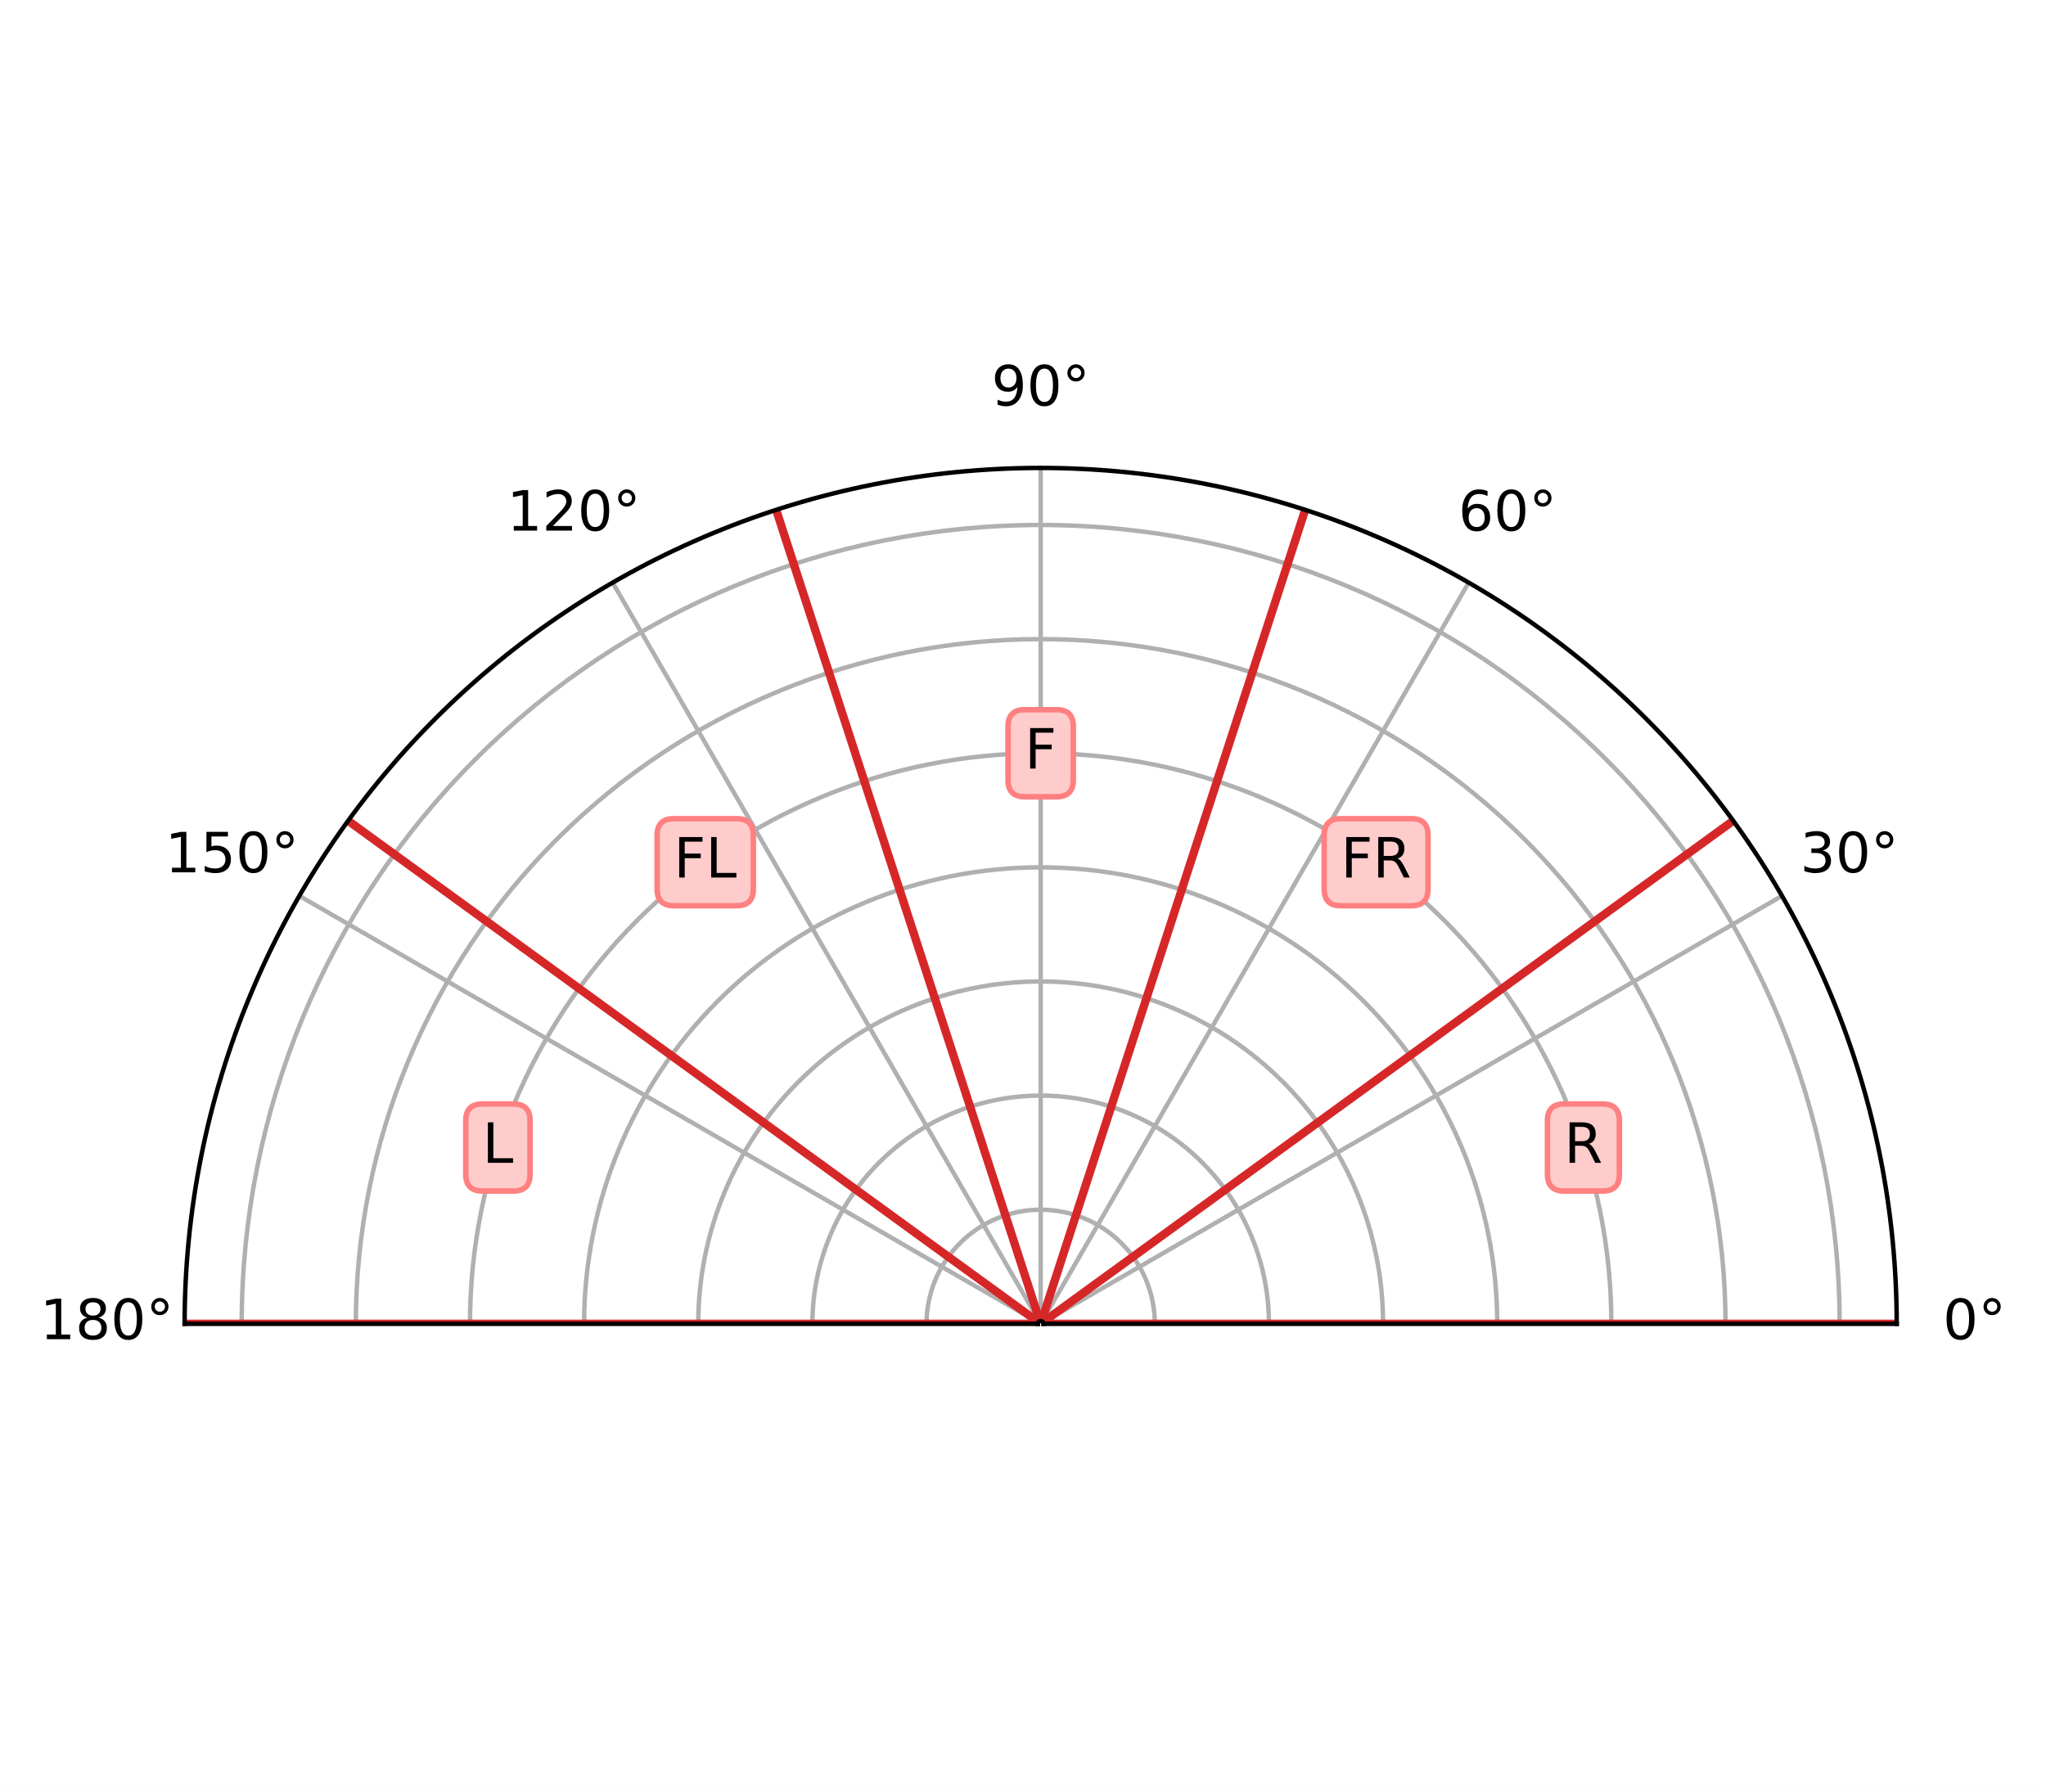
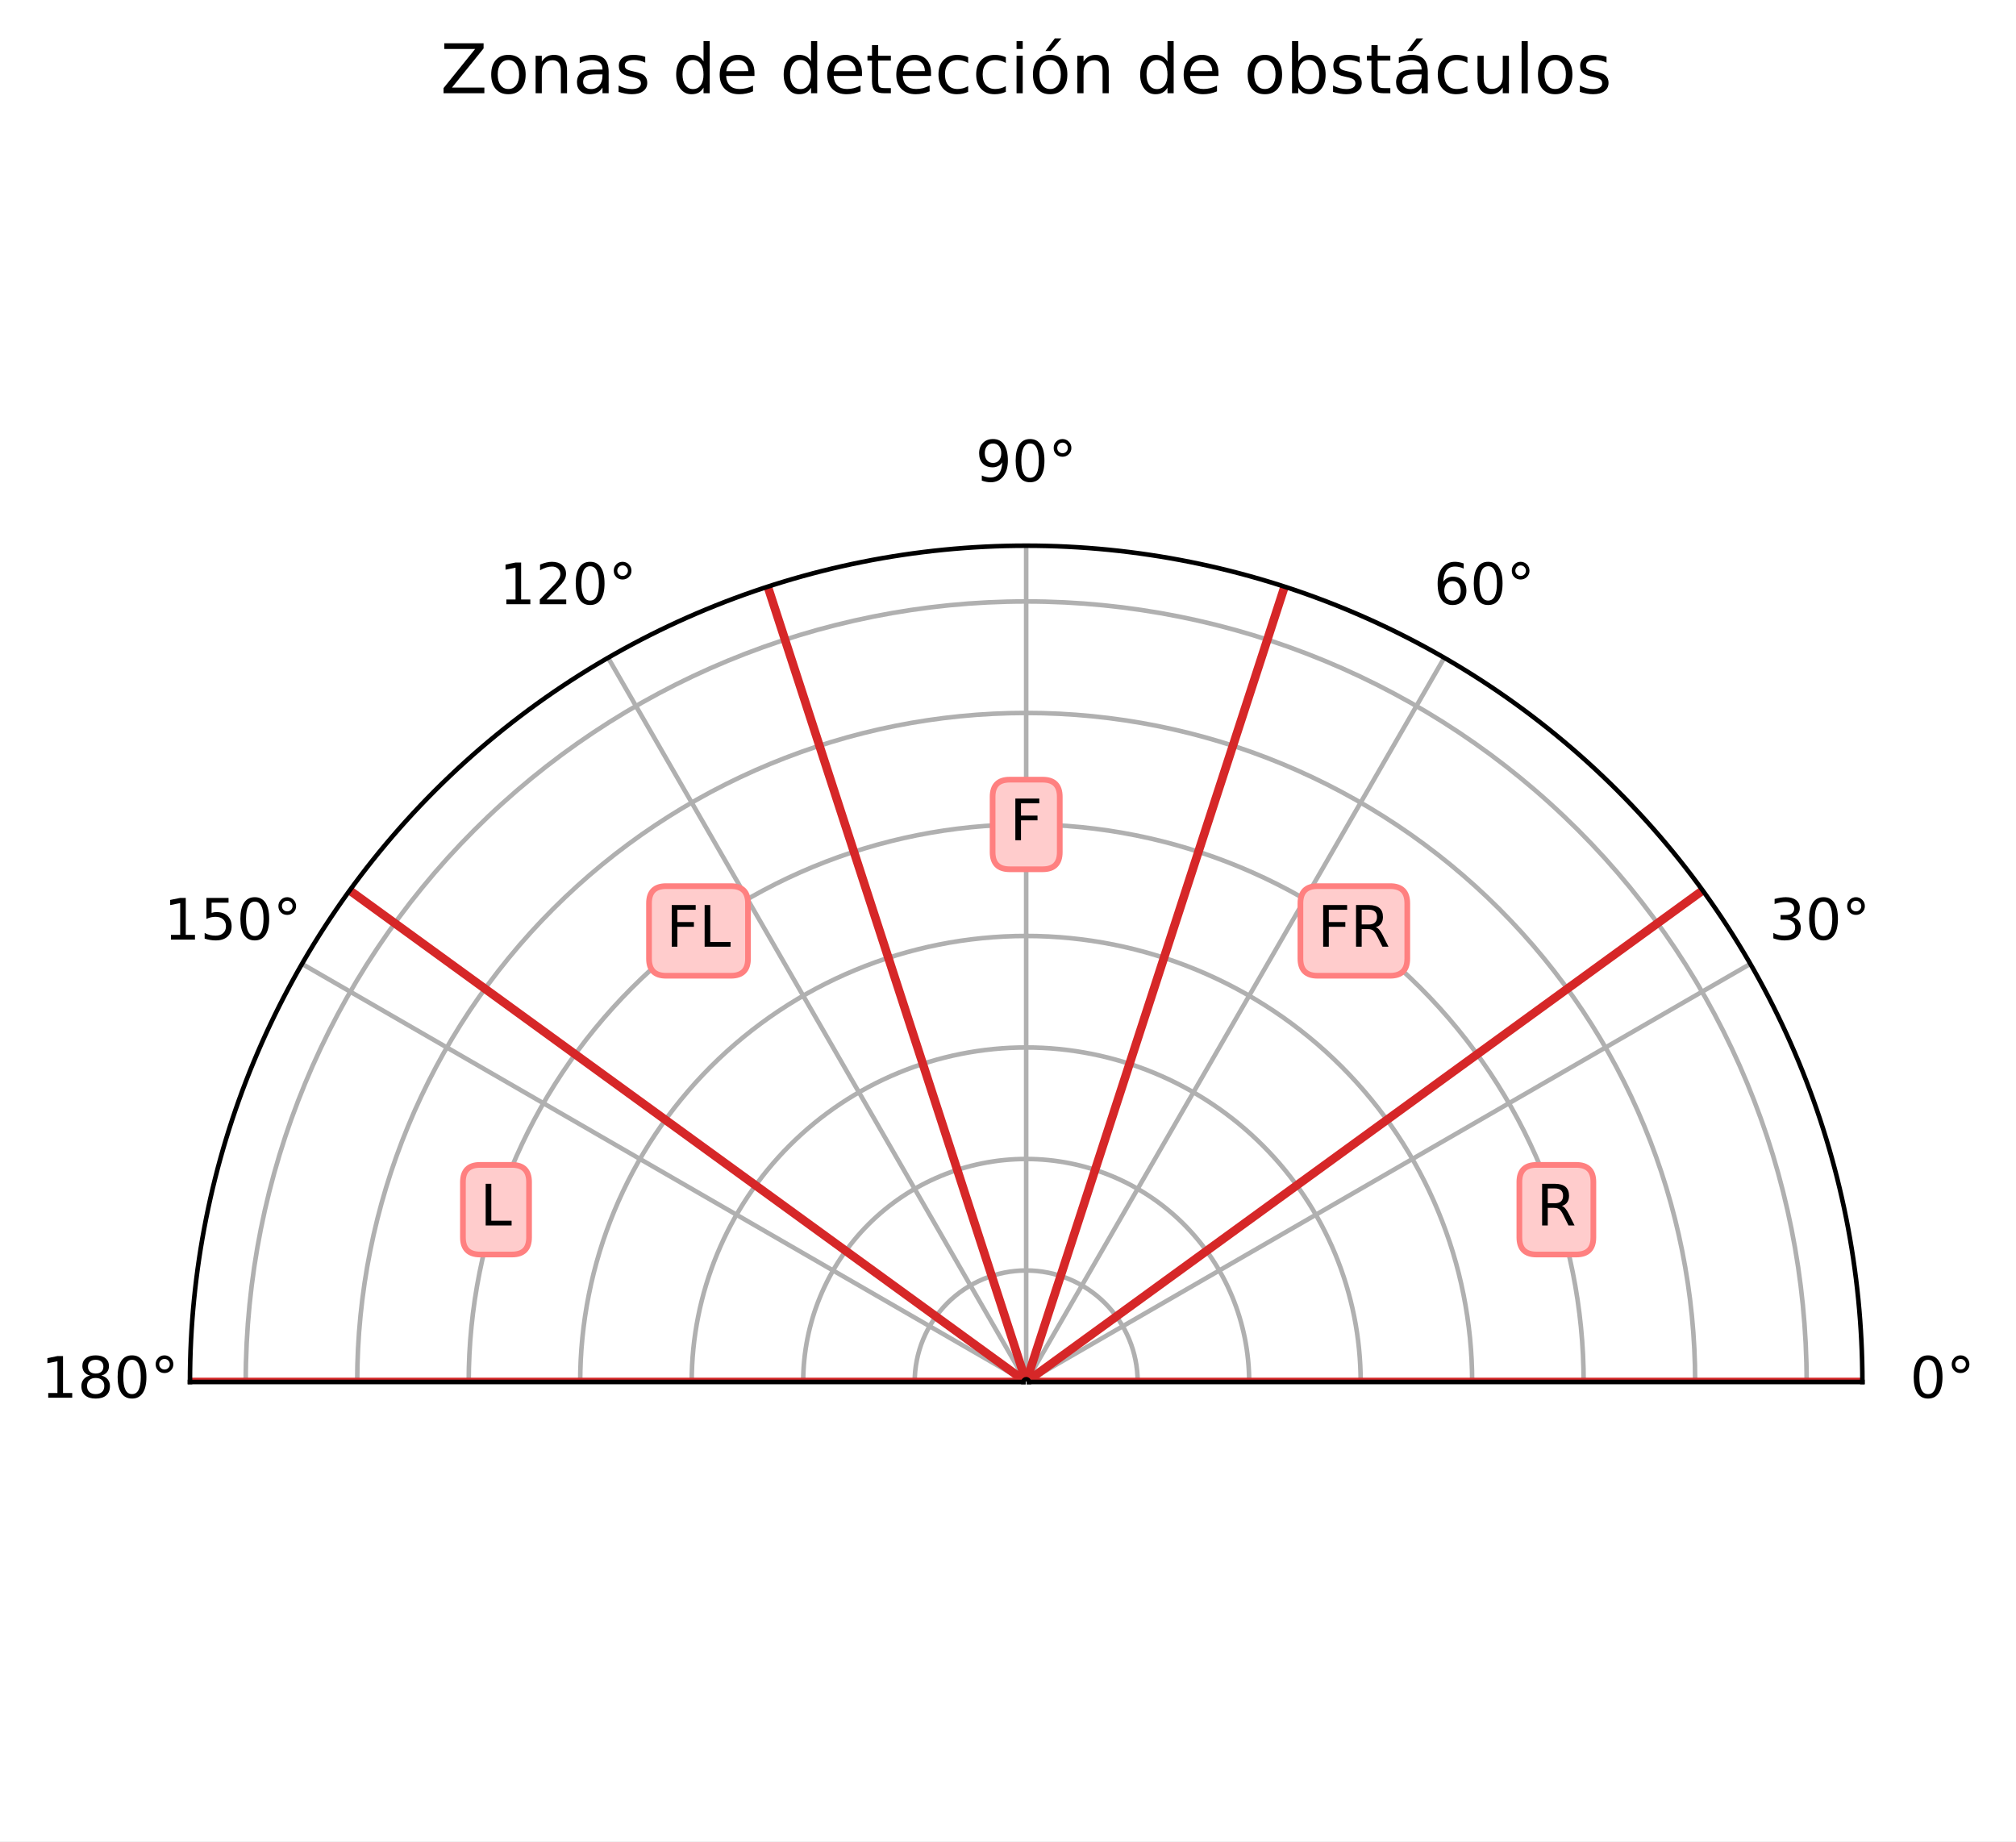
- <svg xmlns="http://www.w3.org/2000/svg" xmlns:xlink="http://www.w3.org/1999/xlink" width="368.4pt" height="322.675pt" viewBox="0 0 368.4 322.675" version="1.1">
+ <svg xmlns="http://www.w3.org/2000/svg" xmlns:xlink="http://www.w3.org/1999/xlink" width="352.795pt" height="322.188pt" viewBox="0 0 352.795 322.188" version="1.1">
  <defs>
    <style type="text/css">*{stroke-linejoin: round; stroke-linecap: butt}</style>
  </defs>
  <g id="figure_1">
    <g id="patch_1">
-       <path d="M 0 322.675  L 368.4 322.675  L 368.4 0  L 0 0  z " style="fill: #ffffff" />
+       <path d="M 0 322.188  L 352.795 322.188  L 352.795 0  L 0 0  z " style="fill: #ffffff" />
    </g>
    <g id="axes_1">
      <g id="patch_2">
-         <path d="M 341.518 238.406  C 341.518 197.542 325.268 158.31 296.373 129.414  C 267.477 100.519 228.245 84.269 187.381 84.269  C 146.517 84.269 107.285 100.519 78.39 129.414  C 49.494 158.31 33.244 197.542 33.244 238.406  L 186.867 238.406  C 186.867 238.27 186.921 238.139 187.018 238.043  C 187.114 237.946 187.245 237.892 187.381 237.892  C 187.517 237.892 187.648 237.946 187.744 238.043  C 187.841 238.139 187.895 238.27 187.895 238.406  z " style="fill: #ffffff" />
+         <path d="M 325.914 241.821  C 325.914 203.025 310.486 165.779 283.053 138.346  C 255.621 110.914 218.374 95.486 179.579 95.486  C 140.783 95.486 103.537 110.914 76.104 138.346  C 48.672 165.779 33.244 203.025 33.244 241.821  L 179.091 241.821  C 179.091 241.691 179.142 241.567 179.234 241.476  C 179.325 241.384 179.449 241.333 179.579 241.333  C 179.708 241.333 179.832 241.384 179.924 241.476  C 180.015 241.567 180.067 241.691 180.067 241.821  z " style="fill: #ffffff" />
      </g>
      <g id="matplotlib.axis_1">
        <g id="xtick_1">
          <g id="line2d_1">
-             <path d="M 187.895 238.406  L 341.518 238.406  " clip-path="url(#pcbe4958184)" style="fill: none; stroke: #b0b0b0; stroke-width: 0.8; stroke-linecap: square" />
+             <path d="M 180.067 241.821  L 325.914 241.821  " clip-path="url(#pe9916e1aa6)" style="fill: none; stroke: #b0b0b0; stroke-width: 0.8; stroke-linecap: square" />
          </g>
          <g id="text_1">
-             <g transform="translate(349.837 241.1653) scale(0.1 -0.1)">
+             <g transform="translate(334.2325 244.58) scale(0.1 -0.1)">
              <defs>
                <path id="DejaVuSans-30" d="M 2034 4250  Q 1547 4250 1301 3770  Q 1056 3291 1056 2328  Q 1056 1369 1301 889  Q 1547 409 2034 409  Q 2525 409 2770 889  Q 3016 1369 3016 2328  Q 3016 3291 2770 3770  Q 2525 4250 2034 4250  z M 2034 4750  Q 2819 4750 3233 4129  Q 3647 3509 3647 2328  Q 3647 1150 3233 529  Q 2819 -91 2034 -91  Q 1250 -91 836 529  Q 422 1150 422 2328  Q 422 3509 836 4129  Q 1250 4750 2034 4750  z " transform="scale(0.015625)" />
                <path id="DejaVuSans-b0" d="M 1600 4347  Q 1350 4347 1178 4173  Q 1006 4000 1006 3750  Q 1006 3503 1178 3333  Q 1350 3163 1600 3163  Q 1850 3163 2022 3333  Q 2194 3503 2194 3750  Q 2194 3997 2020 4172  Q 1847 4347 1600 4347  z M 1600 4750  Q 1800 4750 1984 4673  Q 2169 4597 2303 4453  Q 2447 4313 2519 4134  Q 2591 3956 2591 3750  Q 2591 3338 2302 3052  Q 2013 2766 1594 2766  Q 1172 2766 890 3047  Q 609 3328 609 3750  Q 609 4169 896 4459  Q 1184 4750 1600 4750  z " transform="scale(0.015625)" />
              </defs>
              <use xlink:href="#DejaVuSans-30" />
              <use xlink:href="#DejaVuSans-b0" transform="translate(63.62305 0)" />
            </g>
          </g>
        </g>
        <g id="xtick_2">
          <g id="line2d_2">
-             <path d="M 187.826 238.149  L 320.868 161.337  " clip-path="url(#pcbe4958184)" style="fill: none; stroke: #b0b0b0; stroke-width: 0.8; stroke-linecap: square" />
+             <path d="M 180.001 241.577  L 306.309 168.653  " clip-path="url(#pe9916e1aa6)" style="fill: none; stroke: #b0b0b0; stroke-width: 0.8; stroke-linecap: square" />
          </g>
          <g id="text_2">
-             <g transform="translate(324.1296 157.0966) scale(0.1 -0.1)">
+             <g transform="translate(309.5704 164.4125) scale(0.1 -0.1)">
              <defs>
                <path id="DejaVuSans-33" d="M 2597 2516  Q 3050 2419 3304 2112  Q 3559 1806 3559 1356  Q 3559 666 3084 287  Q 2609 -91 1734 -91  Q 1441 -91 1130 -33  Q 819 25 488 141  L 488 750  Q 750 597 1062 519  Q 1375 441 1716 441  Q 2309 441 2620 675  Q 2931 909 2931 1356  Q 2931 1769 2642 2001  Q 2353 2234 1838 2234  L 1294 2234  L 1294 2753  L 1863 2753  Q 2328 2753 2575 2939  Q 2822 3125 2822 3475  Q 2822 3834 2567 4026  Q 2313 4219 1838 4219  Q 1578 4219 1281 4162  Q 984 4106 628 3988  L 628 4550  Q 988 4650 1302 4700  Q 1616 4750 1894 4750  Q 2613 4750 3031 4423  Q 3450 4097 3450 3541  Q 3450 3153 3228 2886  Q 3006 2619 2597 2516  z " transform="scale(0.015625)" />
              </defs>
              <use xlink:href="#DejaVuSans-33" />
              <use xlink:href="#DejaVuSans-30" transform="translate(63.62305 0)" />
              <use xlink:href="#DejaVuSans-b0" transform="translate(127.2461 0)" />
            </g>
          </g>
        </g>
        <g id="xtick_3">
          <g id="line2d_3">
-             <path d="M 187.638 237.961  L 264.45 104.919  " clip-path="url(#pcbe4958184)" style="fill: none; stroke: #b0b0b0; stroke-width: 0.8; stroke-linecap: square" />
+             <path d="M 179.823 241.398  L 252.746 115.091  " clip-path="url(#pe9916e1aa6)" style="fill: none; stroke: #b0b0b0; stroke-width: 0.8; stroke-linecap: square" />
          </g>
          <g id="text_3">
-             <g transform="translate(262.5871 95.55413) scale(0.1 -0.1)">
+             <g transform="translate(250.8837 105.7258) scale(0.1 -0.1)">
              <defs>
                <path id="DejaVuSans-36" d="M 2113 2584  Q 1688 2584 1439 2293  Q 1191 2003 1191 1497  Q 1191 994 1439 701  Q 1688 409 2113 409  Q 2538 409 2786 701  Q 3034 994 3034 1497  Q 3034 2003 2786 2293  Q 2538 2584 2113 2584  z M 3366 4563  L 3366 3988  Q 3128 4100 2886 4159  Q 2644 4219 2406 4219  Q 1781 4219 1451 3797  Q 1122 3375 1075 2522  Q 1259 2794 1537 2939  Q 1816 3084 2150 3084  Q 2853 3084 3261 2657  Q 3669 2231 3669 1497  Q 3669 778 3244 343  Q 2819 -91 2113 -91  Q 1303 -91 875 529  Q 447 1150 447 2328  Q 447 3434 972 4092  Q 1497 4750 2381 4750  Q 2619 4750 2861 4703  Q 3103 4656 3366 4563  z " transform="scale(0.015625)" />
              </defs>
              <use xlink:href="#DejaVuSans-36" />
              <use xlink:href="#DejaVuSans-30" transform="translate(63.62305 0)" />
              <use xlink:href="#DejaVuSans-b0" transform="translate(127.2461 0)" />
            </g>
          </g>
        </g>
        <g id="xtick_4">
          <g id="line2d_4">
-             <path d="M 187.381 237.892  L 187.381 84.269  " clip-path="url(#pcbe4958184)" style="fill: none; stroke: #b0b0b0; stroke-width: 0.8; stroke-linecap: square" />
+             <path d="M 179.579 241.333  L 179.579 95.486  " clip-path="url(#pe9916e1aa6)" style="fill: none; stroke: #b0b0b0; stroke-width: 0.8; stroke-linecap: square" />
          </g>
          <g id="text_4">
-             <g transform="translate(178.5185 73.028) scale(0.1 -0.1)">
+             <g transform="translate(170.7163 84.245) scale(0.1 -0.1)">
              <defs>
                <path id="DejaVuSans-39" d="M 703 97  L 703 672  Q 941 559 1184 500  Q 1428 441 1663 441  Q 2288 441 2617 861  Q 2947 1281 2994 2138  Q 2813 1869 2534 1725  Q 2256 1581 1919 1581  Q 1219 1581 811 2004  Q 403 2428 403 3163  Q 403 3881 828 4315  Q 1253 4750 1959 4750  Q 2769 4750 3195 4129  Q 3622 3509 3622 2328  Q 3622 1225 3098 567  Q 2575 -91 1691 -91  Q 1453 -91 1209 -44  Q 966 3 703 97  z M 1959 2075  Q 2384 2075 2632 2365  Q 2881 2656 2881 3163  Q 2881 3666 2632 3958  Q 2384 4250 1959 4250  Q 1534 4250 1286 3958  Q 1038 3666 1038 3163  Q 1038 2656 1286 2365  Q 1534 2075 1959 2075  z " transform="scale(0.015625)" />
              </defs>
              <use xlink:href="#DejaVuSans-39" />
              <use xlink:href="#DejaVuSans-30" transform="translate(63.62305 0)" />
              <use xlink:href="#DejaVuSans-b0" transform="translate(127.2461 0)" />
            </g>
          </g>
        </g>
        <g id="xtick_5">
          <g id="line2d_5">
-             <path d="M 187.124 237.961  L 110.312 104.919  " clip-path="url(#pcbe4958184)" style="fill: none; stroke: #b0b0b0; stroke-width: 0.8; stroke-linecap: square" />
+             <path d="M 179.335 241.398  L 106.411 115.091  " clip-path="url(#pe9916e1aa6)" style="fill: none; stroke: #b0b0b0; stroke-width: 0.8; stroke-linecap: square" />
          </g>
          <g id="text_5">
-             <g transform="translate(91.26863 95.55413) scale(0.1 -0.1)">
+             <g transform="translate(87.3675 105.7258) scale(0.1 -0.1)">
              <defs>
                <path id="DejaVuSans-31" d="M 794 531  L 1825 531  L 1825 4091  L 703 3866  L 703 4441  L 1819 4666  L 2450 4666  L 2450 531  L 3481 531  L 3481 0  L 794 0  L 794 531  z " transform="scale(0.015625)" />
                <path id="DejaVuSans-32" d="M 1228 531  L 3431 531  L 3431 0  L 469 0  L 469 531  Q 828 903 1448 1529  Q 2069 2156 2228 2338  Q 2531 2678 2651 2914  Q 2772 3150 2772 3378  Q 2772 3750 2511 3984  Q 2250 4219 1831 4219  Q 1534 4219 1204 4116  Q 875 4013 500 3803  L 500 4441  Q 881 4594 1212 4672  Q 1544 4750 1819 4750  Q 2544 4750 2975 4387  Q 3406 4025 3406 3419  Q 3406 3131 3298 2873  Q 3191 2616 2906 2266  Q 2828 2175 2409 1742  Q 1991 1309 1228 531  z " transform="scale(0.015625)" />
              </defs>
              <use xlink:href="#DejaVuSans-31" />
              <use xlink:href="#DejaVuSans-32" transform="translate(63.62305 0)" />
              <use xlink:href="#DejaVuSans-30" transform="translate(127.2461 0)" />
              <use xlink:href="#DejaVuSans-b0" transform="translate(190.8691 0)" />
            </g>
          </g>
        </g>
        <g id="xtick_6">
          <g id="line2d_6">
-             <path d="M 186.936 238.149  L 53.894 161.337  " clip-path="url(#pcbe4958184)" style="fill: none; stroke: #b0b0b0; stroke-width: 0.8; stroke-linecap: square" />
+             <path d="M 179.156 241.577  L 52.849 168.653  " clip-path="url(#pe9916e1aa6)" style="fill: none; stroke: #b0b0b0; stroke-width: 0.8; stroke-linecap: square" />
          </g>
          <g id="text_6">
-             <g transform="translate(29.72612 157.0966) scale(0.1 -0.1)">
+             <g transform="translate(28.68082 164.4125) scale(0.1 -0.1)">
              <defs>
                <path id="DejaVuSans-35" d="M 691 4666  L 3169 4666  L 3169 4134  L 1269 4134  L 1269 2991  Q 1406 3038 1543 3061  Q 1681 3084 1819 3084  Q 2600 3084 3056 2656  Q 3513 2228 3513 1497  Q 3513 744 3044 326  Q 2575 -91 1722 -91  Q 1428 -91 1123 -41  Q 819 9 494 109  L 494 744  Q 775 591 1075 516  Q 1375 441 1709 441  Q 2250 441 2565 725  Q 2881 1009 2881 1497  Q 2881 1984 2565 2268  Q 2250 2553 1709 2553  Q 1456 2553 1204 2497  Q 953 2441 691 2322  L 691 4666  z " transform="scale(0.015625)" />
              </defs>
              <use xlink:href="#DejaVuSans-31" />
              <use xlink:href="#DejaVuSans-35" transform="translate(63.62305 0)" />
              <use xlink:href="#DejaVuSans-30" transform="translate(127.2461 0)" />
              <use xlink:href="#DejaVuSans-b0" transform="translate(190.8691 0)" />
            </g>
          </g>
        </g>
        <g id="xtick_7">
          <g id="line2d_7">
-             <path d="M 186.867 238.406  L 33.244 238.406  " clip-path="url(#pcbe4958184)" style="fill: none; stroke: #b0b0b0; stroke-width: 0.8; stroke-linecap: square" />
+             <path d="M 179.091 241.821  L 33.244 241.821  " clip-path="url(#pe9916e1aa6)" style="fill: none; stroke: #b0b0b0; stroke-width: 0.8; stroke-linecap: square" />
          </g>
          <g id="text_7">
-             <g transform="translate(7.2 241.1653) scale(0.1 -0.1)">
+             <g transform="translate(7.2 244.58) scale(0.1 -0.1)">
              <defs>
                <path id="DejaVuSans-38" d="M 2034 2216  Q 1584 2216 1326 1975  Q 1069 1734 1069 1313  Q 1069 891 1326 650  Q 1584 409 2034 409  Q 2484 409 2743 651  Q 3003 894 3003 1313  Q 3003 1734 2745 1975  Q 2488 2216 2034 2216  z M 1403 2484  Q 997 2584 770 2862  Q 544 3141 544 3541  Q 544 4100 942 4425  Q 1341 4750 2034 4750  Q 2731 4750 3128 4425  Q 3525 4100 3525 3541  Q 3525 3141 3298 2862  Q 3072 2584 2669 2484  Q 3125 2378 3379 2068  Q 3634 1759 3634 1313  Q 3634 634 3220 271  Q 2806 -91 2034 -91  Q 1263 -91 848 271  Q 434 634 434 1313  Q 434 1759 690 2068  Q 947 2378 1403 2484  z M 1172 3481  Q 1172 3119 1398 2916  Q 1625 2713 2034 2713  Q 2441 2713 2670 2916  Q 2900 3119 2900 3481  Q 2900 3844 2670 4047  Q 2441 4250 2034 4250  Q 1625 4250 1398 4047  Q 1172 3844 1172 3481  z " transform="scale(0.015625)" />
              </defs>
              <use xlink:href="#DejaVuSans-31" />
              <use xlink:href="#DejaVuSans-38" transform="translate(63.62305 0)" />
              <use xlink:href="#DejaVuSans-30" transform="translate(127.2461 0)" />
              <use xlink:href="#DejaVuSans-b0" transform="translate(190.8691 0)" />
            </g>
          </g>
        </g>
        <g id="xtick_8" />
        <g id="xtick_9" />
        <g id="xtick_10" />
        <g id="xtick_11" />
        <g id="xtick_12" />
        <g id="xtick_13" />
        <g id="xtick_14" />
        <g id="xtick_15" />
        <g id="xtick_16" />
        <g id="xtick_17" />
        <g id="xtick_18" />
        <g id="xtick_19" />
        <g id="xtick_20" />
        <g id="xtick_21" />
        <g id="xtick_22" />
        <g id="xtick_23" />
        <g id="xtick_24" />
        <g id="xtick_25" />
      </g>
      <g id="matplotlib.axis_2">
        <g id="ytick_1">
          <g id="line2d_8">
-             <path d="M 207.933 238.406  C 207.933 232.957 205.766 227.726 201.913 223.874  C 198.061 220.021 192.83 217.854 187.381 217.854  C 181.932 217.854 176.702 220.021 172.849 223.874  C 168.996 227.726 166.829 232.957 166.829 238.406  " clip-path="url(#pcbe4958184)" style="fill: none; stroke: #b0b0b0; stroke-width: 0.8; stroke-linecap: square" />
+             <path d="M 199.09 241.821  C 199.09 236.648 197.033 231.682 193.375 228.024  C 189.718 224.366 184.751 222.309 179.579 222.309  C 174.406 222.309 169.44 224.366 165.782 228.024  C 162.124 231.682 160.067 236.648 160.067 241.821  " clip-path="url(#pe9916e1aa6)" style="fill: none; stroke: #b0b0b0; stroke-width: 0.8; stroke-linecap: square" />
          </g>
        </g>
        <g id="ytick_2">
          <g id="line2d_9">
-             <path d="M 228.484 238.406  C 228.484 227.509 224.151 217.047 216.445 209.341  C 208.74 201.636 198.278 197.303 187.381 197.303  C 176.484 197.303 166.022 201.636 158.317 209.341  C 150.611 217.047 146.278 227.509 146.278 238.406  " clip-path="url(#pcbe4958184)" style="fill: none; stroke: #b0b0b0; stroke-width: 0.8; stroke-linecap: square" />
+             <path d="M 218.601 241.821  C 218.601 231.475 214.487 221.543 207.172 214.227  C 199.857 206.912 189.924 202.798 179.579 202.798  C 169.233 202.798 159.301 206.912 151.986 214.227  C 144.67 221.543 140.556 231.475 140.556 241.821  " clip-path="url(#pe9916e1aa6)" style="fill: none; stroke: #b0b0b0; stroke-width: 0.8; stroke-linecap: square" />
          </g>
        </g>
        <g id="ytick_3">
          <g id="line2d_10">
-             <path d="M 249.036 238.406  C 249.036 222.06 242.536 206.367 230.978 194.809  C 219.42 183.251 203.727 176.751 187.381 176.751  C 171.035 176.751 155.343 183.251 143.784 194.809  C 132.226 206.367 125.726 222.06 125.726 238.406  " clip-path="url(#pcbe4958184)" style="fill: none; stroke: #b0b0b0; stroke-width: 0.8; stroke-linecap: square" />
+             <path d="M 238.113 241.821  C 238.113 226.302 231.942 211.404 220.969 200.431  C 209.995 189.458 195.097 183.287 179.579 183.287  C 164.061 183.287 149.162 189.458 138.189 200.431  C 127.216 211.404 121.045 226.302 121.045 241.821  " clip-path="url(#pe9916e1aa6)" style="fill: none; stroke: #b0b0b0; stroke-width: 0.8; stroke-linecap: square" />
          </g>
        </g>
        <g id="ytick_4">
          <g id="line2d_11">
-             <path d="M 269.588 238.406  C 269.588 216.612 260.921 195.688 245.51 180.277  C 230.099 164.866 209.175 156.199 187.381 156.199  C 165.587 156.199 144.663 164.866 129.252 180.277  C 113.841 195.688 105.174 216.612 105.174 238.406  " clip-path="url(#pcbe4958184)" style="fill: none; stroke: #b0b0b0; stroke-width: 0.8; stroke-linecap: square" />
+             <path d="M 257.624 241.821  C 257.624 221.13 249.396 201.265 234.765 186.634  C 220.134 172.004 200.27 163.775 179.579 163.775  C 158.888 163.775 139.023 172.004 124.392 186.634  C 109.762 201.265 101.533 221.13 101.533 241.821  " clip-path="url(#pe9916e1aa6)" style="fill: none; stroke: #b0b0b0; stroke-width: 0.8; stroke-linecap: square" />
          </g>
        </g>
        <g id="ytick_5">
          <g id="line2d_12">
-             <path d="M 290.139 238.406  C 290.139 211.163 279.306 185.008 260.042 165.745  C 240.779 146.481 214.624 135.648 187.381 135.648  C 160.138 135.648 133.984 146.481 114.72 165.745  C 95.457 185.008 84.623 211.163 84.623 238.406  " clip-path="url(#pcbe4958184)" style="fill: none; stroke: #b0b0b0; stroke-width: 0.8; stroke-linecap: square" />
+             <path d="M 277.135 241.821  C 277.135 215.957 266.85 191.126 248.562 172.838  C 230.273 154.549 205.442 144.264 179.579 144.264  C 153.715 144.264 128.884 154.549 110.596 172.838  C 92.307 191.126 82.022 215.957 82.022 241.821  " clip-path="url(#pe9916e1aa6)" style="fill: none; stroke: #b0b0b0; stroke-width: 0.8; stroke-linecap: square" />
          </g>
        </g>
        <g id="ytick_6">
          <g id="line2d_13">
-             <path d="M 310.691 238.406  C 310.691 205.715 297.69 174.329 274.574 151.213  C 251.458 128.096 220.072 115.096 187.381 115.096  C 154.69 115.096 123.304 128.096 100.188 151.213  C 77.072 174.329 64.071 205.715 64.071 238.406  " clip-path="url(#pcbe4958184)" style="fill: none; stroke: #b0b0b0; stroke-width: 0.8; stroke-linecap: square" />
+             <path d="M 296.647 241.821  C 296.647 210.784 284.304 180.987 262.358 159.041  C 240.412 137.095 210.615 124.753 179.579 124.753  C 148.542 124.753 118.745 137.095 96.799 159.041  C 74.853 180.987 62.511 210.784 62.511 241.821  " clip-path="url(#pe9916e1aa6)" style="fill: none; stroke: #b0b0b0; stroke-width: 0.8; stroke-linecap: square" />
          </g>
        </g>
        <g id="ytick_7">
          <g id="line2d_14">
-             <path d="M 331.242 238.406  C 331.242 200.266 316.075 163.649 289.106 136.68  C 262.138 109.712 225.521 94.544 187.381 94.544  C 149.241 94.544 112.625 109.712 85.656 136.68  C 58.687 163.649 43.52 200.266 43.52 238.406  " clip-path="url(#pcbe4958184)" style="fill: none; stroke: #b0b0b0; stroke-width: 0.8; stroke-linecap: square" />
+             <path d="M 316.158 241.821  C 316.158 205.611 301.759 170.848 276.155 145.244  C 250.551 119.641 215.788 105.241 179.579 105.241  C 143.37 105.241 108.606 119.641 83.003 145.244  C 57.399 170.848 42.999 205.611 42.999 241.821  " clip-path="url(#pe9916e1aa6)" style="fill: none; stroke: #b0b0b0; stroke-width: 0.8; stroke-linecap: square" />
          </g>
        </g>
        <g id="ytick_8" />
        <g id="ytick_9" />
        <g id="ytick_10" />
        <g id="ytick_11" />
        <g id="ytick_12" />
        <g id="ytick_13" />
        <g id="ytick_14" />
        <g id="ytick_15" />
        <g id="ytick_16" />
        <g id="ytick_17" />
        <g id="ytick_18" />
        <g id="ytick_19" />
        <g id="ytick_20" />
        <g id="ytick_21" />
        <g id="ytick_22" />
        <g id="ytick_23" />
        <g id="ytick_24" />
        <g id="ytick_25" />
        <g id="ytick_26" />
        <g id="ytick_27" />
        <g id="ytick_28" />
        <g id="ytick_29" />
        <g id="ytick_30" />
      </g>
      <g id="LineCollection_1">
-         <path d="M 187.381 238.406  L 341.518 238.406  " clip-path="url(#pcbe4958184)" style="fill: none; stroke: #d62728; stroke-width: 1.5" />
-         <path d="M 187.381 238.406  L 312.081 147.806  " clip-path="url(#pcbe4958184)" style="fill: none; stroke: #d62728; stroke-width: 1.5" />
-         <path d="M 187.381 238.406  L 235.012 91.813  " clip-path="url(#pcbe4958184)" style="fill: none; stroke: #d62728; stroke-width: 1.5" />
-         <path d="M 187.381 238.406  L 139.75 91.813  " clip-path="url(#pcbe4958184)" style="fill: none; stroke: #d62728; stroke-width: 1.5" />
-         <path d="M 187.381 238.406  L 62.681 147.806  " clip-path="url(#pcbe4958184)" style="fill: none; stroke: #d62728; stroke-width: 1.5" />
-         <path d="M 187.381 238.406  L 33.244 238.406  " clip-path="url(#pcbe4958184)" style="fill: none; stroke: #d62728; stroke-width: 1.5" />
+         <path d="M 179.579 241.821  L 325.914 241.821  " clip-path="url(#pe9916e1aa6)" style="fill: none; stroke: #d62728; stroke-width: 1.5" />
+         <path d="M 179.579 241.821  L 297.966 155.807  " clip-path="url(#pe9916e1aa6)" style="fill: none; stroke: #d62728; stroke-width: 1.5" />
+         <path d="M 179.579 241.821  L 224.799 102.648  " clip-path="url(#pe9916e1aa6)" style="fill: none; stroke: #d62728; stroke-width: 1.5" />
+         <path d="M 179.579 241.821  L 134.359 102.648  " clip-path="url(#pe9916e1aa6)" style="fill: none; stroke: #d62728; stroke-width: 1.5" />
+         <path d="M 179.579 241.821  L 61.191 155.807  " clip-path="url(#pe9916e1aa6)" style="fill: none; stroke: #d62728; stroke-width: 1.5" />
+         <path d="M 179.579 241.821  L 33.244 241.821  " clip-path="url(#pe9916e1aa6)" style="fill: none; stroke: #d62728; stroke-width: 1.5" />
      </g>
      <g id="patch_3">
-         <path d="M 341.518 238.406  C 341.518 197.542 325.268 158.31 296.373 129.414  C 267.477 100.519 228.245 84.269 187.381 84.269  C 146.517 84.269 107.285 100.519 78.39 129.414  C 49.494 158.31 33.244 197.542 33.244 238.406  " style="fill: none; stroke: #000000; stroke-width: 0.8; stroke-linejoin: miter; stroke-linecap: square" />
+         <path d="M 325.914 241.821  C 325.914 203.025 310.486 165.779 283.053 138.346  C 255.621 110.914 218.374 95.486 179.579 95.486  C 140.783 95.486 103.537 110.914 76.104 138.346  C 48.672 165.779 33.244 203.025 33.244 241.821  " style="fill: none; stroke: #000000; stroke-width: 0.8; stroke-linejoin: miter; stroke-linecap: square" />
      </g>
      <g id="patch_4">
-         <path d="M 187.895 238.406  L 341.518 238.406  " style="fill: none; stroke: #000000; stroke-width: 0.8; stroke-linejoin: miter; stroke-linecap: square" />
+         <path d="M 180.067 241.821  L 325.914 241.821  " style="fill: none; stroke: #000000; stroke-width: 0.8; stroke-linejoin: miter; stroke-linecap: square" />
      </g>
      <g id="patch_5">
-         <path d="M 186.867 238.406  L 33.244 238.406  " style="fill: none; stroke: #000000; stroke-width: 0.8; stroke-linejoin: miter; stroke-linecap: square" />
+         <path d="M 179.091 241.821  L 33.244 241.821  " style="fill: none; stroke: #000000; stroke-width: 0.8; stroke-linejoin: miter; stroke-linecap: square" />
      </g>
      <g id="patch_6">
-         <path d="M 187.895 238.406  C 187.895 238.27 187.841 238.139 187.744 238.043  C 187.648 237.946 187.517 237.892 187.381 237.892  C 187.245 237.892 187.114 237.946 187.018 238.043  C 186.921 238.139 186.867 238.27 186.867 238.406  " style="fill: none; stroke: #000000; stroke-width: 0.8; stroke-linejoin: miter; stroke-linecap: square" />
+         <path d="M 180.067 241.821  C 180.067 241.691 180.015 241.567 179.924 241.476  C 179.832 241.384 179.708 241.333 179.579 241.333  C 179.449 241.333 179.325 241.384 179.234 241.476  C 179.142 241.567 179.091 241.691 179.091 241.821  " style="fill: none; stroke: #000000; stroke-width: 0.8; stroke-linejoin: miter; stroke-linecap: square" />
      </g>
      <g id="text_8">
        <g id="patch_7">
-           <path d="M 281.636 214.491  L 288.584 214.491  Q 291.584 214.491 291.584 211.491  L 291.584 201.813  Q 291.584 198.813 288.584 198.813  L 281.636 198.813  Q 278.636 198.813 278.636 201.813  L 278.636 211.491  Q 278.636 214.491 281.636 214.491  z " style="fill: #ffcccc; stroke: #ff8080; stroke-linejoin: miter" />
-         </g>
-         <g transform="translate(281.6356 209.4112) scale(0.1 -0.1)">
+           <path d="M 268.886 219.513  L 275.835 219.513  Q 278.835 219.513 278.835 216.513  L 278.835 206.835  Q 278.835 203.835 275.835 203.835  L 268.886 203.835  Q 265.886 203.835 265.886 206.835  L 265.886 216.513  Q 265.886 219.513 268.886 219.513  z " style="fill: #ffcccc; stroke: #ff8080; stroke-linejoin: miter" />
+         </g>
+         <g transform="translate(268.8864 214.4333) scale(0.1 -0.1)">
          <defs>
            <path id="DejaVuSans-52" d="M 2841 2188  Q 3044 2119 3236 1894  Q 3428 1669 3622 1275  L 4263 0  L 3584 0  L 2988 1197  Q 2756 1666 2539 1819  Q 2322 1972 1947 1972  L 1259 1972  L 1259 0  L 628 0  L 628 4666  L 2053 4666  Q 2853 4666 3247 4331  Q 3641 3997 3641 3322  Q 3641 2881 3436 2590  Q 3231 2300 2841 2188  z M 1259 4147  L 1259 2491  L 2053 2491  Q 2509 2491 2742 2702  Q 2975 2913 2975 3322  Q 2975 3731 2742 3939  Q 2509 4147 2053 4147  L 1259 4147  z " transform="scale(0.015625)" />
          </defs>
          <use xlink:href="#DejaVuSans-52" />
        </g>
      </g>
      <g id="text_9">
        <g id="patch_8">
-           <path d="M 241.431 163.112  L 254.131 163.112  Q 257.131 163.112 257.131 160.112  L 257.131 150.434  Q 257.131 147.434 254.131 147.434  L 241.431 147.434  Q 238.431 147.434 238.431 150.434  L 238.431 160.112  Q 238.431 163.112 241.431 163.112  z " style="fill: #ffcccc; stroke: #ff8080; stroke-linejoin: miter" />
-         </g>
-         <g transform="translate(241.4307 158.0322) scale(0.1 -0.1)">
+           <path d="M 230.571 170.735  L 243.271 170.735  Q 246.271 170.735 246.271 167.735  L 246.271 158.057  Q 246.271 155.057 243.271 155.057  L 230.571 155.057  Q 227.571 155.057 227.571 158.057  L 227.571 167.735  Q 227.571 170.735 230.571 170.735  z " style="fill: #ffcccc; stroke: #ff8080; stroke-linejoin: miter" />
+         </g>
+         <g transform="translate(230.5711 165.655) scale(0.1 -0.1)">
          <defs>
            <path id="DejaVuSans-46" d="M 628 4666  L 3309 4666  L 3309 4134  L 1259 4134  L 1259 2759  L 3109 2759  L 3109 2228  L 1259 2228  L 1259 0  L 628 0  L 628 4666  z " transform="scale(0.015625)" />
          </defs>
          <use xlink:href="#DejaVuSans-46" />
          <use xlink:href="#DejaVuSans-52" transform="translate(57.51953 0)" />
        </g>
      </g>
      <g id="text_10">
        <g id="patch_9">
-           <path d="M 184.505 143.487  L 190.257 143.487  Q 193.257 143.487 193.257 140.487  L 193.257 130.809  Q 193.257 127.809 190.257 127.809  L 184.505 127.809  Q 181.505 127.809 181.505 130.809  L 181.505 140.487  Q 181.505 143.487 184.505 143.487  z " style="fill: #ffcccc; stroke: #ff8080; stroke-linejoin: miter" />
-         </g>
-         <g transform="translate(184.5052 138.4071) scale(0.1 -0.1)">
+           <path d="M 176.703 152.103  L 182.455 152.103  Q 185.455 152.103 185.455 149.103  L 185.455 139.425  Q 185.455 136.425 182.455 136.425  L 176.703 136.425  Q 173.703 136.425 173.703 139.425  L 173.703 149.103  Q 173.703 152.103 176.703 152.103  z " style="fill: #ffcccc; stroke: #ff8080; stroke-linejoin: miter" />
+         </g>
+         <g transform="translate(176.703 147.0233) scale(0.1 -0.1)">
          <use xlink:href="#DejaVuSans-46" />
        </g>
      </g>
      <g id="text_11">
        <g id="patch_10">
-           <path d="M 121.32 163.112  L 132.643 163.112  Q 135.643 163.112 135.643 160.112  L 135.643 150.434  Q 135.643 147.434 132.643 147.434  L 121.32 147.434  Q 118.32 147.434 118.32 150.434  L 118.32 160.112  Q 118.32 163.112 121.32 163.112  z " style="fill: #ffcccc; stroke: #ff8080; stroke-linejoin: miter" />
-         </g>
-         <g transform="translate(121.3196 158.0322) scale(0.1 -0.1)">
+           <path d="M 116.575 170.735  L 127.898 170.735  Q 130.898 170.735 130.898 167.735  L 130.898 158.057  Q 130.898 155.057 127.898 155.057  L 116.575 155.057  Q 113.575 155.057 113.575 158.057  L 113.575 167.735  Q 113.575 170.735 116.575 170.735  z " style="fill: #ffcccc; stroke: #ff8080; stroke-linejoin: miter" />
+         </g>
+         <g transform="translate(116.5747 165.655) scale(0.1 -0.1)">
          <defs>
            <path id="DejaVuSans-4c" d="M 628 4666  L 1259 4666  L 1259 531  L 3531 531  L 3531 0  L 628 0  L 628 4666  z " transform="scale(0.015625)" />
          </defs>
          <use xlink:href="#DejaVuSans-46" />
          <use xlink:href="#DejaVuSans-4c" transform="translate(57.51953 0)" />
        </g>
      </g>
      <g id="text_12">
        <g id="patch_11">
-           <path d="M 86.866 214.491  L 92.438 214.491  Q 95.438 214.491 95.438 211.491  L 95.438 201.813  Q 95.438 198.813 92.438 198.813  L 86.866 198.813  Q 83.866 198.813 83.866 201.813  L 83.866 211.491  Q 83.866 214.491 86.866 214.491  z " style="fill: #ffcccc; stroke: #ff8080; stroke-linejoin: miter" />
-         </g>
-         <g transform="translate(86.86624 209.4112) scale(0.1 -0.1)">
+           <path d="M 84.011 219.513  L 89.583 219.513  Q 92.583 219.513 92.583 216.513  L 92.583 206.835  Q 92.583 203.835 89.583 203.835  L 84.011 203.835  Q 81.011 203.835 81.011 206.835  L 81.011 216.513  Q 81.011 219.513 84.011 219.513  z " style="fill: #ffcccc; stroke: #ff8080; stroke-linejoin: miter" />
+         </g>
+         <g transform="translate(84.01091 214.4333) scale(0.1 -0.1)">
          <use xlink:href="#DejaVuSans-4c" />
+         </g>
+       </g>
+       <g id="text_13">
+         <g transform="translate(77.07906 16.31812) scale(0.12 -0.12)">
+           <defs>
+             <path id="DejaVuSans-5a" d="M 359 4666  L 4025 4666  L 4025 4184  L 1075 531  L 4097 531  L 4097 0  L 288 0  L 288 481  L 3238 4134  L 359 4134  L 359 4666  z " transform="scale(0.015625)" />
+             <path id="DejaVuSans-6f" d="M 1959 3097  Q 1497 3097 1228 2736  Q 959 2375 959 1747  Q 959 1119 1226 758  Q 1494 397 1959 397  Q 2419 397 2687 759  Q 2956 1122 2956 1747  Q 2956 2369 2687 2733  Q 2419 3097 1959 3097  z M 1959 3584  Q 2709 3584 3137 3096  Q 3566 2609 3566 1747  Q 3566 888 3137 398  Q 2709 -91 1959 -91  Q 1206 -91 779 398  Q 353 888 353 1747  Q 353 2609 779 3096  Q 1206 3584 1959 3584  z " transform="scale(0.015625)" />
+             <path id="DejaVuSans-6e" d="M 3513 2113  L 3513 0  L 2938 0  L 2938 2094  Q 2938 2591 2744 2837  Q 2550 3084 2163 3084  Q 1697 3084 1428 2787  Q 1159 2491 1159 1978  L 1159 0  L 581 0  L 581 3500  L 1159 3500  L 1159 2956  Q 1366 3272 1645 3428  Q 1925 3584 2291 3584  Q 2894 3584 3203 3211  Q 3513 2838 3513 2113  z " transform="scale(0.015625)" />
+             <path id="DejaVuSans-61" d="M 2194 1759  Q 1497 1759 1228 1600  Q 959 1441 959 1056  Q 959 750 1161 570  Q 1363 391 1709 391  Q 2188 391 2477 730  Q 2766 1069 2766 1631  L 2766 1759  L 2194 1759  z M 3341 1997  L 3341 0  L 2766 0  L 2766 531  Q 2569 213 2275 61  Q 1981 -91 1556 -91  Q 1019 -91 701 211  Q 384 513 384 1019  Q 384 1609 779 1909  Q 1175 2209 1959 2209  L 2766 2209  L 2766 2266  Q 2766 2663 2505 2880  Q 2244 3097 1772 3097  Q 1472 3097 1187 3025  Q 903 2953 641 2809  L 641 3341  Q 956 3463 1253 3523  Q 1550 3584 1831 3584  Q 2591 3584 2966 3190  Q 3341 2797 3341 1997  z " transform="scale(0.015625)" />
+             <path id="DejaVuSans-73" d="M 2834 3397  L 2834 2853  Q 2591 2978 2328 3040  Q 2066 3103 1784 3103  Q 1356 3103 1142 2972  Q 928 2841 928 2578  Q 928 2378 1081 2264  Q 1234 2150 1697 2047  L 1894 2003  Q 2506 1872 2764 1633  Q 3022 1394 3022 966  Q 3022 478 2636 193  Q 2250 -91 1575 -91  Q 1294 -91 989 -36  Q 684 19 347 128  L 347 722  Q 666 556 975 473  Q 1284 391 1588 391  Q 1994 391 2212 530  Q 2431 669 2431 922  Q 2431 1156 2273 1281  Q 2116 1406 1581 1522  L 1381 1569  Q 847 1681 609 1914  Q 372 2147 372 2553  Q 372 3047 722 3315  Q 1072 3584 1716 3584  Q 2034 3584 2315 3537  Q 2597 3491 2834 3397  z " transform="scale(0.015625)" />
+             <path id="DejaVuSans-20" transform="scale(0.015625)" />
+             <path id="DejaVuSans-64" d="M 2906 2969  L 2906 4863  L 3481 4863  L 3481 0  L 2906 0  L 2906 525  Q 2725 213 2448 61  Q 2172 -91 1784 -91  Q 1150 -91 751 415  Q 353 922 353 1747  Q 353 2572 751 3078  Q 1150 3584 1784 3584  Q 2172 3584 2448 3432  Q 2725 3281 2906 2969  z M 947 1747  Q 947 1113 1208 752  Q 1469 391 1925 391  Q 2381 391 2643 752  Q 2906 1113 2906 1747  Q 2906 2381 2643 2742  Q 2381 3103 1925 3103  Q 1469 3103 1208 2742  Q 947 2381 947 1747  z " transform="scale(0.015625)" />
+             <path id="DejaVuSans-65" d="M 3597 1894  L 3597 1613  L 953 1613  Q 991 1019 1311 708  Q 1631 397 2203 397  Q 2534 397 2845 478  Q 3156 559 3463 722  L 3463 178  Q 3153 47 2828 -22  Q 2503 -91 2169 -91  Q 1331 -91 842 396  Q 353 884 353 1716  Q 353 2575 817 3079  Q 1281 3584 2069 3584  Q 2775 3584 3186 3129  Q 3597 2675 3597 1894  z M 3022 2063  Q 3016 2534 2758 2815  Q 2500 3097 2075 3097  Q 1594 3097 1305 2825  Q 1016 2553 972 2059  L 3022 2063  z " transform="scale(0.015625)" />
+             <path id="DejaVuSans-74" d="M 1172 4494  L 1172 3500  L 2356 3500  L 2356 3053  L 1172 3053  L 1172 1153  Q 1172 725 1289 603  Q 1406 481 1766 481  L 2356 481  L 2356 0  L 1766 0  Q 1100 0 847 248  Q 594 497 594 1153  L 594 3053  L 172 3053  L 172 3500  L 594 3500  L 594 4494  L 1172 4494  z " transform="scale(0.015625)" />
+             <path id="DejaVuSans-63" d="M 3122 3366  L 3122 2828  Q 2878 2963 2633 3030  Q 2388 3097 2138 3097  Q 1578 3097 1268 2742  Q 959 2388 959 1747  Q 959 1106 1268 751  Q 1578 397 2138 397  Q 2388 397 2633 464  Q 2878 531 3122 666  L 3122 134  Q 2881 22 2623 -34  Q 2366 -91 2075 -91  Q 1284 -91 818 406  Q 353 903 353 1747  Q 353 2603 823 3093  Q 1294 3584 2113 3584  Q 2378 3584 2631 3529  Q 2884 3475 3122 3366  z " transform="scale(0.015625)" />
+             <path id="DejaVuSans-69" d="M 603 3500  L 1178 3500  L 1178 0  L 603 0  L 603 3500  z M 603 4863  L 1178 4863  L 1178 4134  L 603 4134  L 603 4863  z " transform="scale(0.015625)" />
+             <path id="DejaVuSans-f3" d="M 1959 3097  Q 1497 3097 1228 2736  Q 959 2375 959 1747  Q 959 1119 1226 758  Q 1494 397 1959 397  Q 2419 397 2687 759  Q 2956 1122 2956 1747  Q 2956 2369 2687 2733  Q 2419 3097 1959 3097  z M 1959 3584  Q 2709 3584 3137 3096  Q 3566 2609 3566 1747  Q 3566 888 3137 398  Q 2709 -91 1959 -91  Q 1206 -91 779 398  Q 353 888 353 1747  Q 353 2609 779 3096  Q 1206 3584 1959 3584  z M 2394 5119  L 3016 5119  L 1998 3944  L 1519 3944  L 2394 5119  z " transform="scale(0.015625)" />
+             <path id="DejaVuSans-62" d="M 3116 1747  Q 3116 2381 2855 2742  Q 2594 3103 2138 3103  Q 1681 3103 1420 2742  Q 1159 2381 1159 1747  Q 1159 1113 1420 752  Q 1681 391 2138 391  Q 2594 391 2855 752  Q 3116 1113 3116 1747  z M 1159 2969  Q 1341 3281 1617 3432  Q 1894 3584 2278 3584  Q 2916 3584 3314 3078  Q 3713 2572 3713 1747  Q 3713 922 3314 415  Q 2916 -91 2278 -91  Q 1894 -91 1617 61  Q 1341 213 1159 525  L 1159 0  L 581 0  L 581 4863  L 1159 4863  L 1159 2969  z " transform="scale(0.015625)" />
+             <path id="DejaVuSans-e1" d="M 2194 1759  Q 1497 1759 1228 1600  Q 959 1441 959 1056  Q 959 750 1161 570  Q 1363 391 1709 391  Q 2188 391 2477 730  Q 2766 1069 2766 1631  L 2766 1759  L 2194 1759  z M 3341 1997  L 3341 0  L 2766 0  L 2766 531  Q 2569 213 2275 61  Q 1981 -91 1556 -91  Q 1019 -91 701 211  Q 384 513 384 1019  Q 384 1609 779 1909  Q 1175 2209 1959 2209  L 2766 2209  L 2766 2266  Q 2766 2663 2505 2880  Q 2244 3097 1772 3097  Q 1472 3097 1187 3025  Q 903 2953 641 2809  L 641 3341  Q 956 3463 1253 3523  Q 1550 3584 1831 3584  Q 2591 3584 2966 3190  Q 3341 2797 3341 1997  z M 2290 5119  L 2912 5119  L 1894 3944  L 1415 3944  L 2290 5119  z " transform="scale(0.015625)" />
+             <path id="DejaVuSans-75" d="M 544 1381  L 544 3500  L 1119 3500  L 1119 1403  Q 1119 906 1312 657  Q 1506 409 1894 409  Q 2359 409 2629 706  Q 2900 1003 2900 1516  L 2900 3500  L 3475 3500  L 3475 0  L 2900 0  L 2900 538  Q 2691 219 2414 64  Q 2138 -91 1772 -91  Q 1169 -91 856 284  Q 544 659 544 1381  z M 1991 3584  L 1991 3584  z " transform="scale(0.015625)" />
+             <path id="DejaVuSans-6c" d="M 603 4863  L 1178 4863  L 1178 0  L 603 0  L 603 4863  z " transform="scale(0.015625)" />
+           </defs>
+           <use xlink:href="#DejaVuSans-5a" />
+           <use xlink:href="#DejaVuSans-6f" transform="translate(68.50586 0)" />
+           <use xlink:href="#DejaVuSans-6e" transform="translate(129.6875 0)" />
+           <use xlink:href="#DejaVuSans-61" transform="translate(193.0664 0)" />
+           <use xlink:href="#DejaVuSans-73" transform="translate(254.3457 0)" />
+           <use xlink:href="#DejaVuSans-20" transform="translate(306.4453 0)" />
+           <use xlink:href="#DejaVuSans-64" transform="translate(338.2324 0)" />
+           <use xlink:href="#DejaVuSans-65" transform="translate(401.709 0)" />
+           <use xlink:href="#DejaVuSans-20" transform="translate(463.2324 0)" />
+           <use xlink:href="#DejaVuSans-64" transform="translate(495.0195 0)" />
+           <use xlink:href="#DejaVuSans-65" transform="translate(558.4961 0)" />
+           <use xlink:href="#DejaVuSans-74" transform="translate(620.0195 0)" />
+           <use xlink:href="#DejaVuSans-65" transform="translate(659.2285 0)" />
+           <use xlink:href="#DejaVuSans-63" transform="translate(720.752 0)" />
+           <use xlink:href="#DejaVuSans-63" transform="translate(775.7324 0)" />
+           <use xlink:href="#DejaVuSans-69" transform="translate(830.7129 0)" />
+           <use xlink:href="#DejaVuSans-f3" transform="translate(858.4961 0)" />
+           <use xlink:href="#DejaVuSans-6e" transform="translate(919.6777 0)" />
+           <use xlink:href="#DejaVuSans-20" transform="translate(983.0566 0)" />
+           <use xlink:href="#DejaVuSans-64" transform="translate(1014.844 0)" />
+           <use xlink:href="#DejaVuSans-65" transform="translate(1078.32 0)" />
+           <use xlink:href="#DejaVuSans-20" transform="translate(1139.844 0)" />
+           <use xlink:href="#DejaVuSans-6f" transform="translate(1171.631 0)" />
+           <use xlink:href="#DejaVuSans-62" transform="translate(1232.812 0)" />
+           <use xlink:href="#DejaVuSans-73" transform="translate(1296.289 0)" />
+           <use xlink:href="#DejaVuSans-74" transform="translate(1348.389 0)" />
+           <use xlink:href="#DejaVuSans-e1" transform="translate(1387.598 0)" />
+           <use xlink:href="#DejaVuSans-63" transform="translate(1448.877 0)" />
+           <use xlink:href="#DejaVuSans-75" transform="translate(1503.857 0)" />
+           <use xlink:href="#DejaVuSans-6c" transform="translate(1567.236 0)" />
+           <use xlink:href="#DejaVuSans-6f" transform="translate(1595.02 0)" />
+           <use xlink:href="#DejaVuSans-73" transform="translate(1656.201 0)" />
        </g>
      </g>
    </g>
  </g>
  <defs>
-     <clipPath id="pcbe4958184">
-       <path d="M 341.518 238.406  C 341.518 197.542 325.268 158.31 296.373 129.414  C 267.477 100.519 228.245 84.269 187.381 84.269  C 146.517 84.269 107.285 100.519 78.39 129.414  C 49.494 158.31 33.244 197.542 33.244 238.406  L 186.867 238.406  C 186.867 238.27 186.921 238.139 187.018 238.043  C 187.114 237.946 187.245 237.892 187.381 237.892  C 187.517 237.892 187.648 237.946 187.744 238.043  C 187.841 238.139 187.895 238.27 187.895 238.406  z " />
+     <clipPath id="pe9916e1aa6">
+       <path d="M 325.914 241.821  C 325.914 203.025 310.486 165.779 283.053 138.346  C 255.621 110.914 218.374 95.486 179.579 95.486  C 140.783 95.486 103.537 110.914 76.104 138.346  C 48.672 165.779 33.244 203.025 33.244 241.821  L 179.091 241.821  C 179.091 241.691 179.142 241.567 179.234 241.476  C 179.325 241.384 179.449 241.333 179.579 241.333  C 179.708 241.333 179.832 241.384 179.924 241.476  C 180.015 241.567 180.067 241.691 180.067 241.821  z " />
    </clipPath>
  </defs>
</svg>
